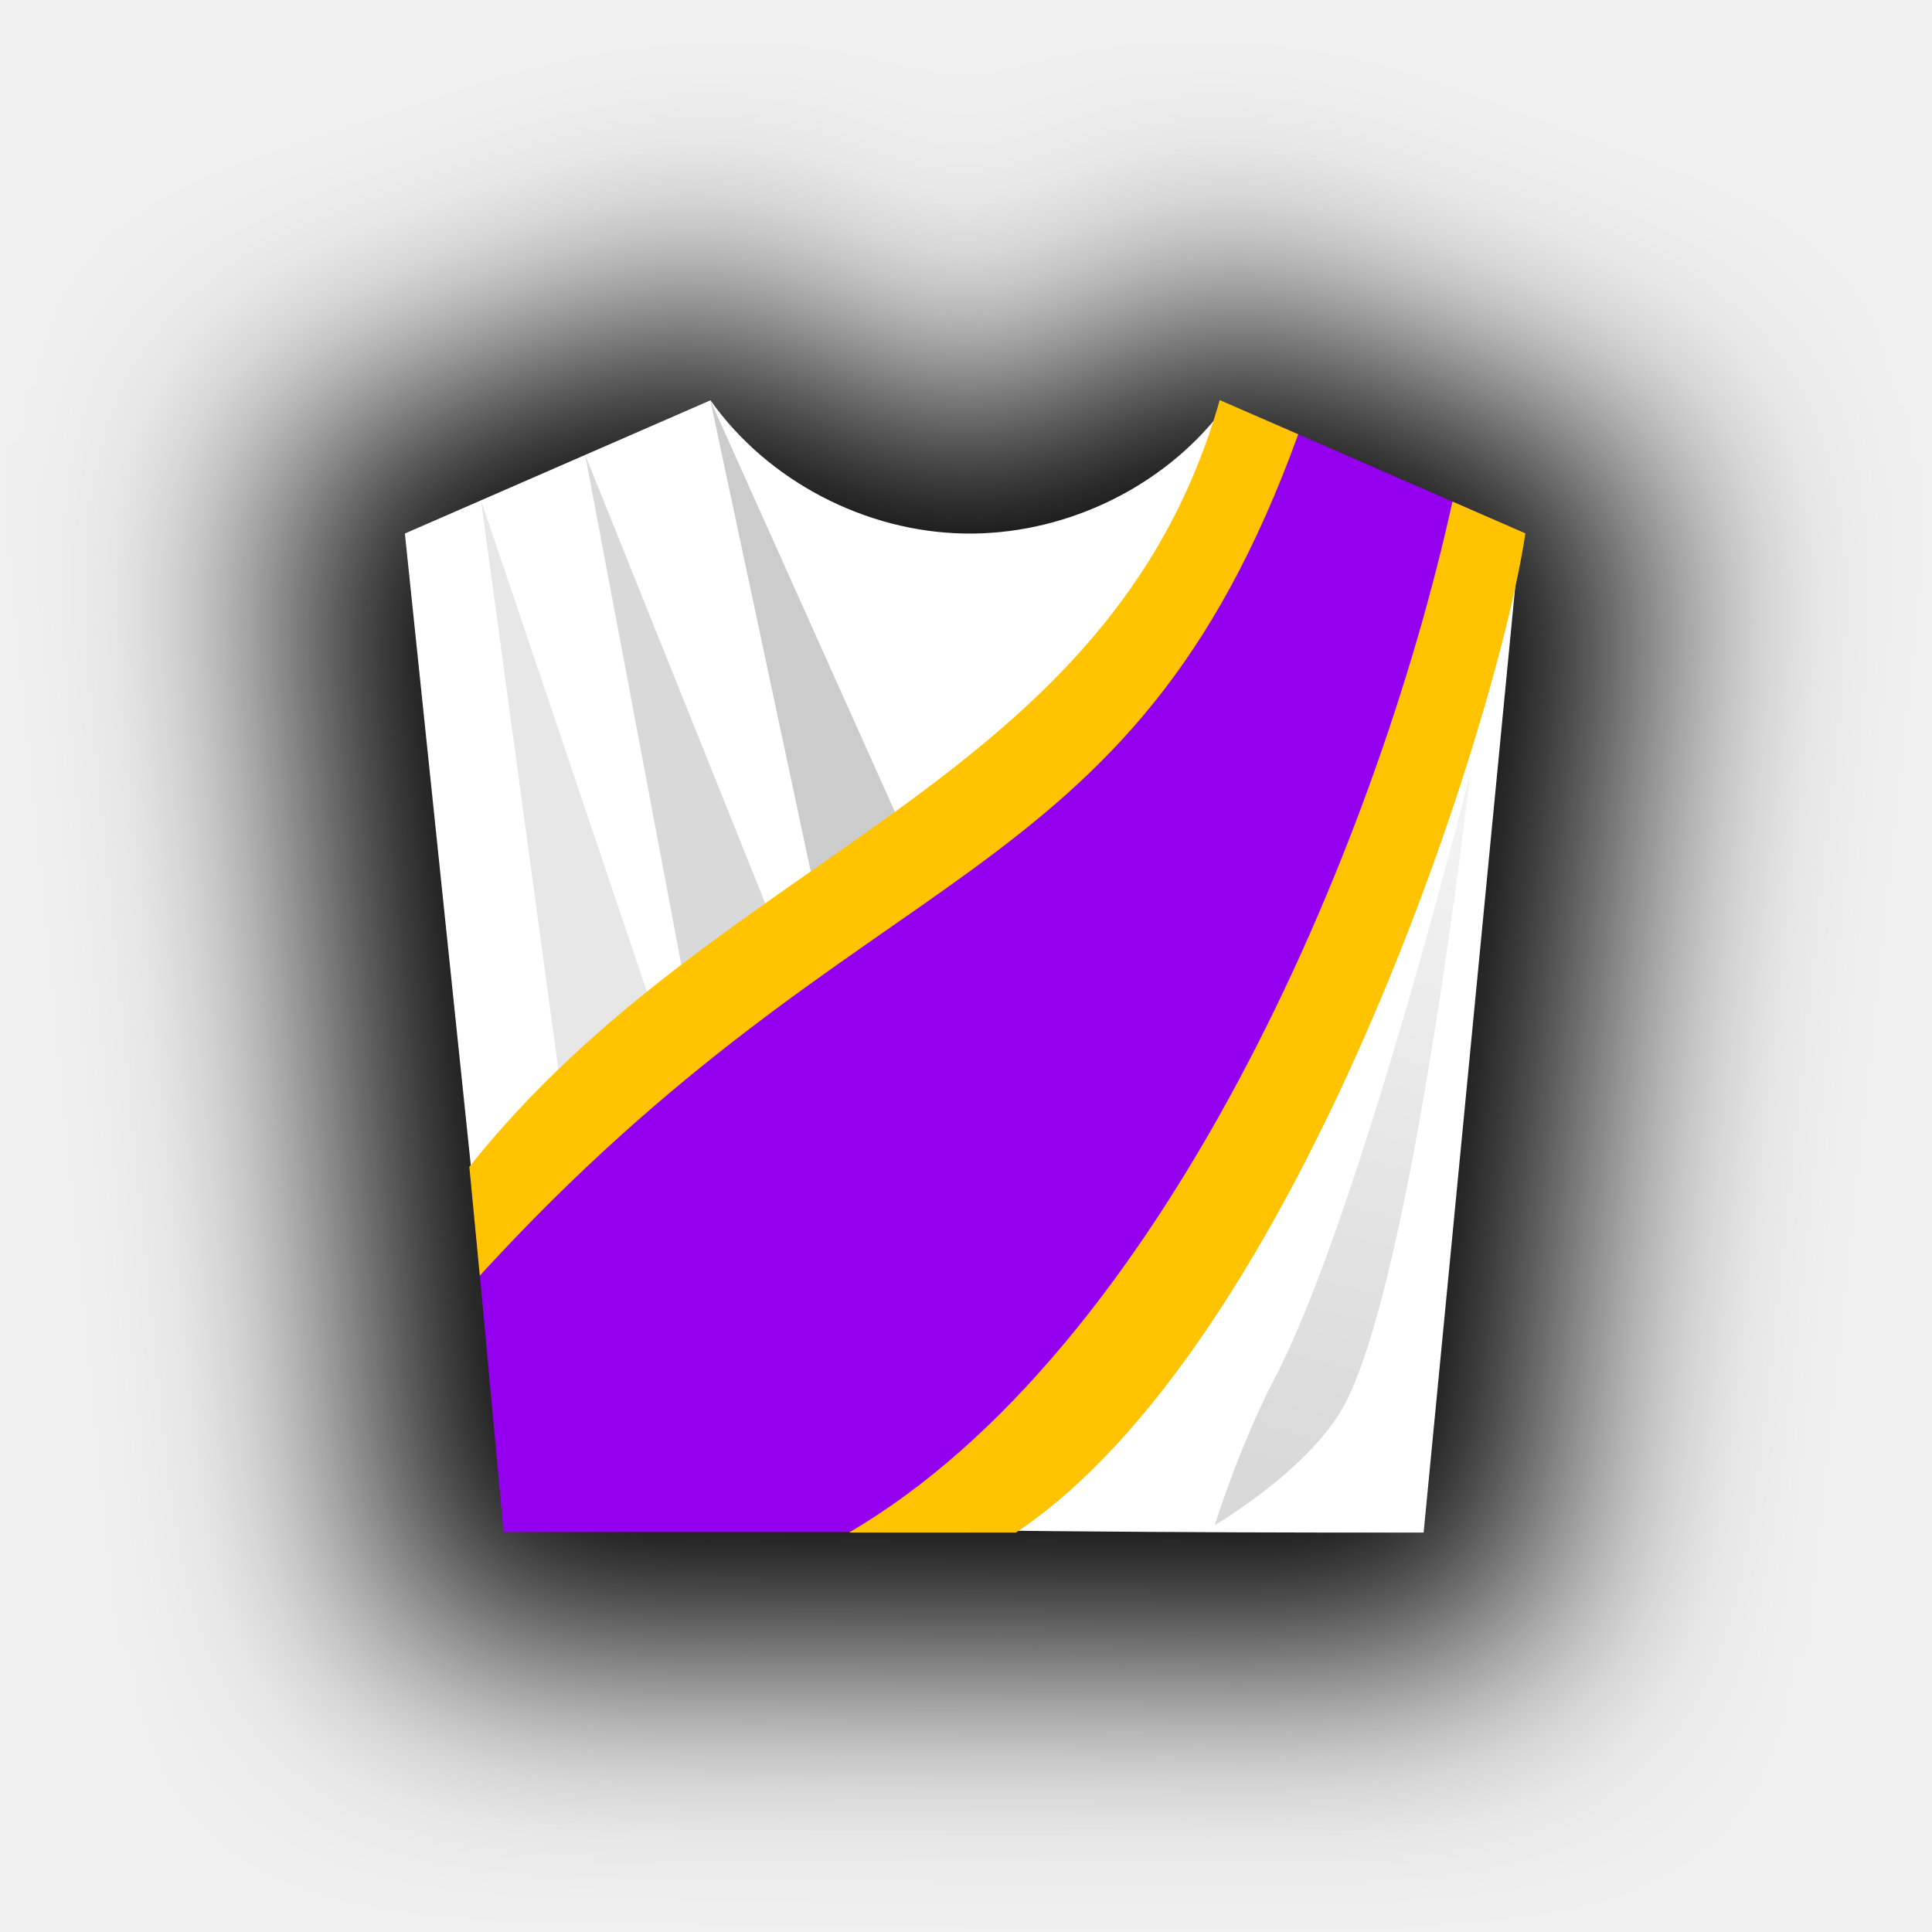
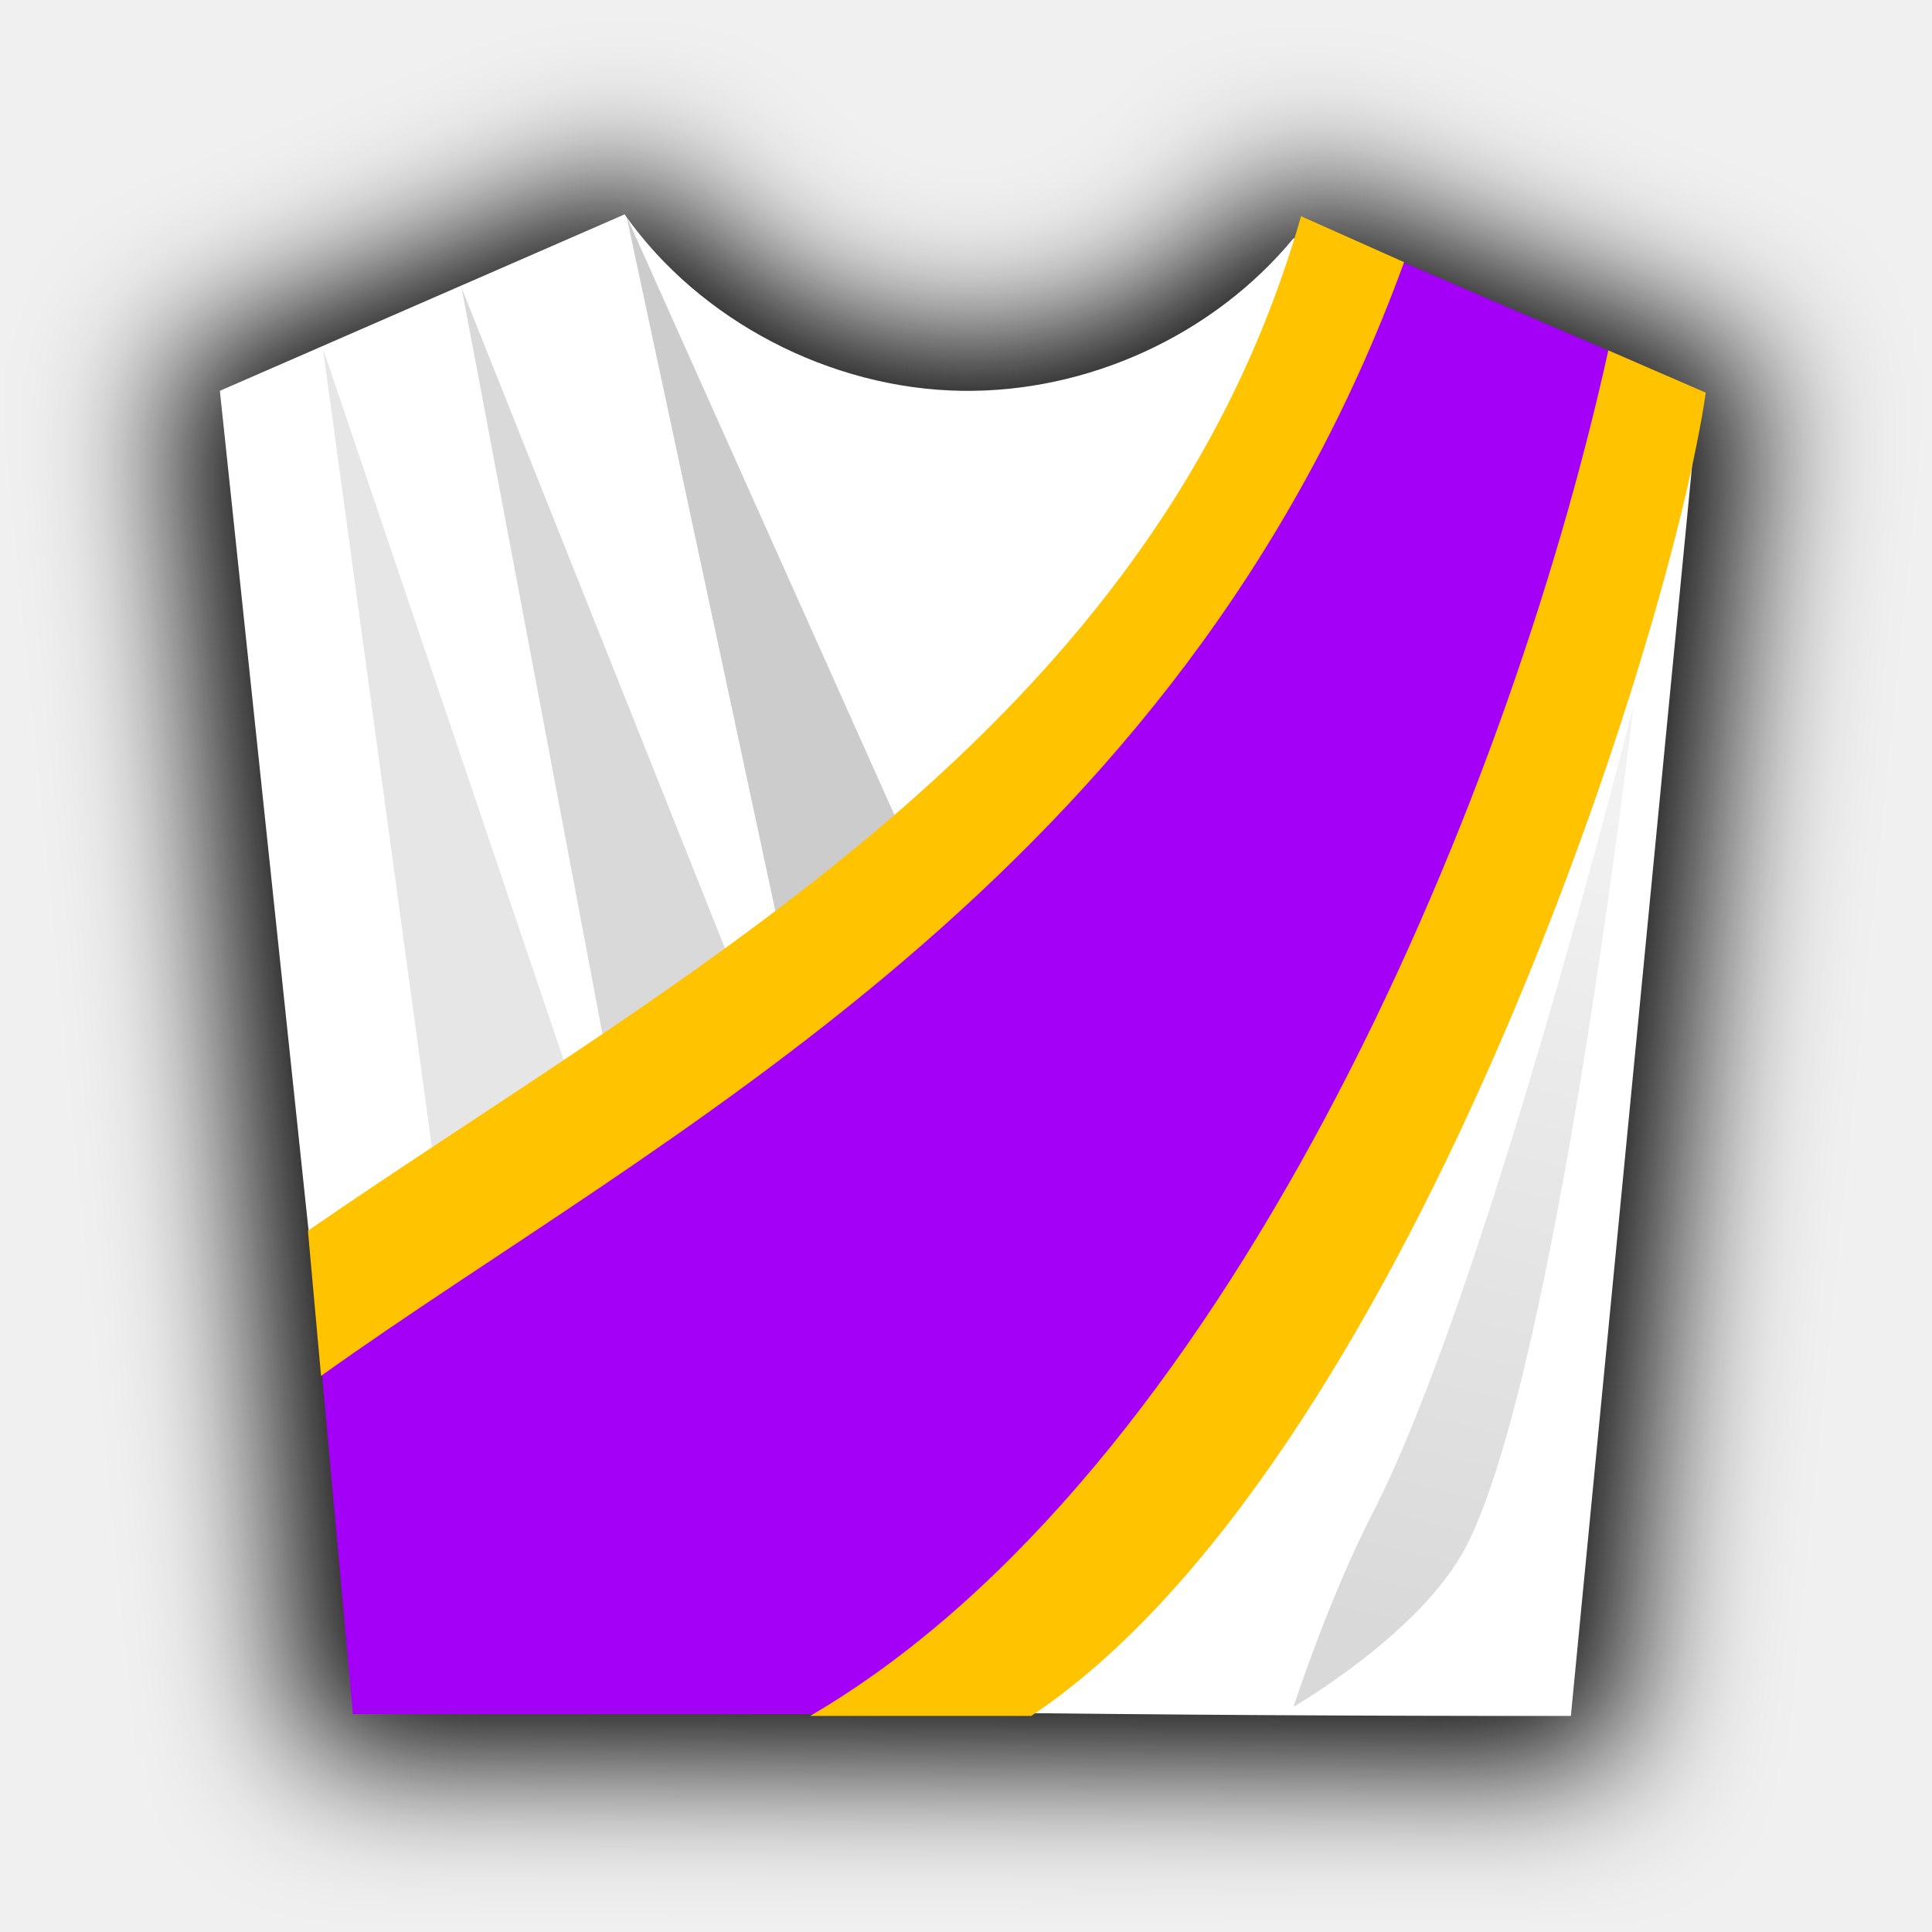
- <svg xmlns="http://www.w3.org/2000/svg" width="48" height="48" version="1.1" viewBox="0 0 12.7 12.7">
+ <svg xmlns="http://www.w3.org/2000/svg" xmlns:xlink="http://www.w3.org/1999/xlink" viewBox="0 0 12.7 12.7" version="1.1">
  <defs>
-     <linearGradient id="a" x1="8.775" x2="10.089" y1="10.398" y2="5.322" gradientTransform="matrix(.68501 0 0 .68501 1.9184 1.852)" gradientUnits="userSpaceOnUse">
-       <stop stop-opacity=".15" offset="0" />
-       <stop stop-opacity=".05" offset="1" />
+     <linearGradient id="a">
+       <stop offset="0" stop-color="#000" stop-opacity=".15" />
+       <stop offset="1" stop-color="#000" stop-opacity=".05" />
    </linearGradient>
-     <filter id="b" x="-.205" y="-.201" width="1.41" height="1.402" color-interpolation-filters="sRGB">
-       <feGaussianBlur stdDeviation="0.912" />
+     <linearGradient>
+       <stop offset="0" stop-color="#ffc6f9" stop-opacity="1" />
+     </linearGradient>
+     <linearGradient xlink:href="#a" id="c" x1="8.78" y1="10.4" x2="10.09" y2="5.32" gradientUnits="userSpaceOnUse" gradientTransform="matrix(.90646 0 0 .90646 .5 .44)" />
+     <filter id="b" x="-.11" y="-.11" width="1.22" height="1.21" color-interpolation-filters="sRGB">
+       <feGaussianBlur stdDeviation=".49" />
    </filter>
  </defs>
-   <g transform="matrix(1.2317 0 0 1.2081 -1.3921 -1.1404)">
-     <path transform="matrix(.68501 0 0 .68501 1.9184 1.852)" d="m11.711 2.379-0.984 9.438-8.76-0.052-0.927-9.531 3.822-1.288c0.085 0.342 0.291 0.653 0.572 0.865 0.281 0.212 0.637 0.324 0.989 0.311 0.338-0.012 0.671-0.138 0.932-0.353s0.449-0.517 0.525-0.847z" filter="url(#b)" style="mix-blend-mode:normal" />
-     <path d="m9.226 4.041-0.498 5.242c-0.166 2.269e-4 -0.332 2.269e-4 -0.498 0-0.657-8.978e-4 -1.315-0.005-1.972-0.013l-2.601-1.847-0.366-3.576 1.631-0.725c0.304 0.438 0.826 0.717 1.359 0.725 0.509 0.008 1.017-0.23 1.337-0.626z" fill="#fff" />
-     <path d="m4.921 3.121 1.416 3.22-0.762-0.091z" fill-opacity=".2" stroke-width=".069" />
-     <path d="m4.253 3.418 1.214 3.083-0.612 0.172z" fill-opacity=".15" stroke-width=".069" />
-     <path d="m8.977 5.151s-0.592 2.414-1.045 3.295c-0.186 0.363-0.319 0.797-0.319 0.797s0.513-0.306 0.696-0.662c0.364-0.705 0.668-3.43 0.668-3.43z" fill="url(#a)" stroke-width=".069" />
-     <path d="m3.697 3.665 1.145 3.458-0.558 0.944z" fill-opacity=".097" stroke-width=".069" />
-     <path d="m7.931 3.25c-0.395 1.898-2.893 3.147-4.267 4.335l0.154 1.695h2.226c1.326-0.859 2.735-4.069 2.97-5.548z" fill="#9400ef" stroke-width=".102" />
-     <rect x="2.021" y="1.852" width="8.7" height="8.7" fill="none" />
-     <path d="m7.64 3.121 0.419 0.186c-0.903 2.539-2.274 2.245-4.368 4.578l-0.056-0.592c1.351-1.731 3.418-2.063 4.005-4.173z" fill="#ffc300" />
-     <path d="m8.882 3.673 0.389 0.173c-0.155 1.059-1.222 4.419-2.719 5.437h-0.891c1.658-0.987 2.807-3.69 3.221-5.61z" fill="#ffc300" />
+   <g transform="matrix(1.23173 0 0 1.20815 -1.4 -1.14)">
+     <path style="mix-blend-mode:normal" d="m11.69 2.23-.96 9.59-8.76-.05-.93-9.54L4.24.9a2.53 2.53 0 0 0 2.18 1.22c.84 0 1.66-.46 2.1-1.17z" transform="matrix(.79317 0 0 .79317 1.23 1.16)" opacity="1" fill="#000" fill-opacity="1" stroke="none" stroke-width=".11" stroke-dasharray="none" stroke-opacity="1" filter="url(#b)" />
+     <path d="m10.18 3.34-.66 6.94a241.58 241.58 0 0 1-3.27-.02L2.8 7.8l-.49-4.73 2.16-.96c.4.58 1.1.95 1.8.96.67.01 1.34-.3 1.77-.83Z" fill="#fff" fill-opacity="1" stroke="none" stroke-width=".09" stroke-dasharray="none" stroke-opacity="1" />
+     <path d="m4.48 2.12 1.87 4.26-1-.12Z" fill="#000" fill-opacity=".2" stroke-width=".09" />
+     <path d="M3.6 2.51 5.2 6.6l-.8.23Z" fill="#000" fill-opacity=".15" stroke-width=".09" />
+     <path d="M9.85 4.8S9.06 8 8.46 9.18c-.24.48-.42 1.05-.42 1.05s.68-.4.92-.87c.48-.94.89-4.54.89-4.54Z" fill="url(#c)" fill-opacity="1" stroke-width=".09" />
+     <path d="m2.86 2.84 1.52 4.58-.74 1.25Z" fill="#000" fill-opacity=".1" stroke-width=".09" />
+     <path d="M8.35 2.25c-.52 2.5-3.72 4.2-5.53 5.78l.2 2.24h2.95C7.72 9.14 9.59 4.9 9.9 2.93Z" fill="#a400f8" fill-opacity="1" stroke-width=".14" />
+     <path fill="none" fill-opacity="1" stroke="none" stroke-width=".08" stroke-dasharray="none" stroke-opacity="1" d="M1.35 1.16H11.42V11.23H1.35z" />
+     <path d="m8.08 2.12.55.25c-1.2 3.36-4 4.76-5.78 6.06l-.07-.79c1.99-1.4 4.52-2.73 5.3-5.52ZM9.72 2.85l.52.23c-.2 1.4-1.62 5.85-3.6 7.2H5.46c2.2-1.31 3.71-4.89 4.26-7.43Z" fill="#ffc300" fill-opacity="1" stroke="none" stroke-width=".09" stroke-dasharray="none" stroke-opacity="1" />
  </g>
</svg>
